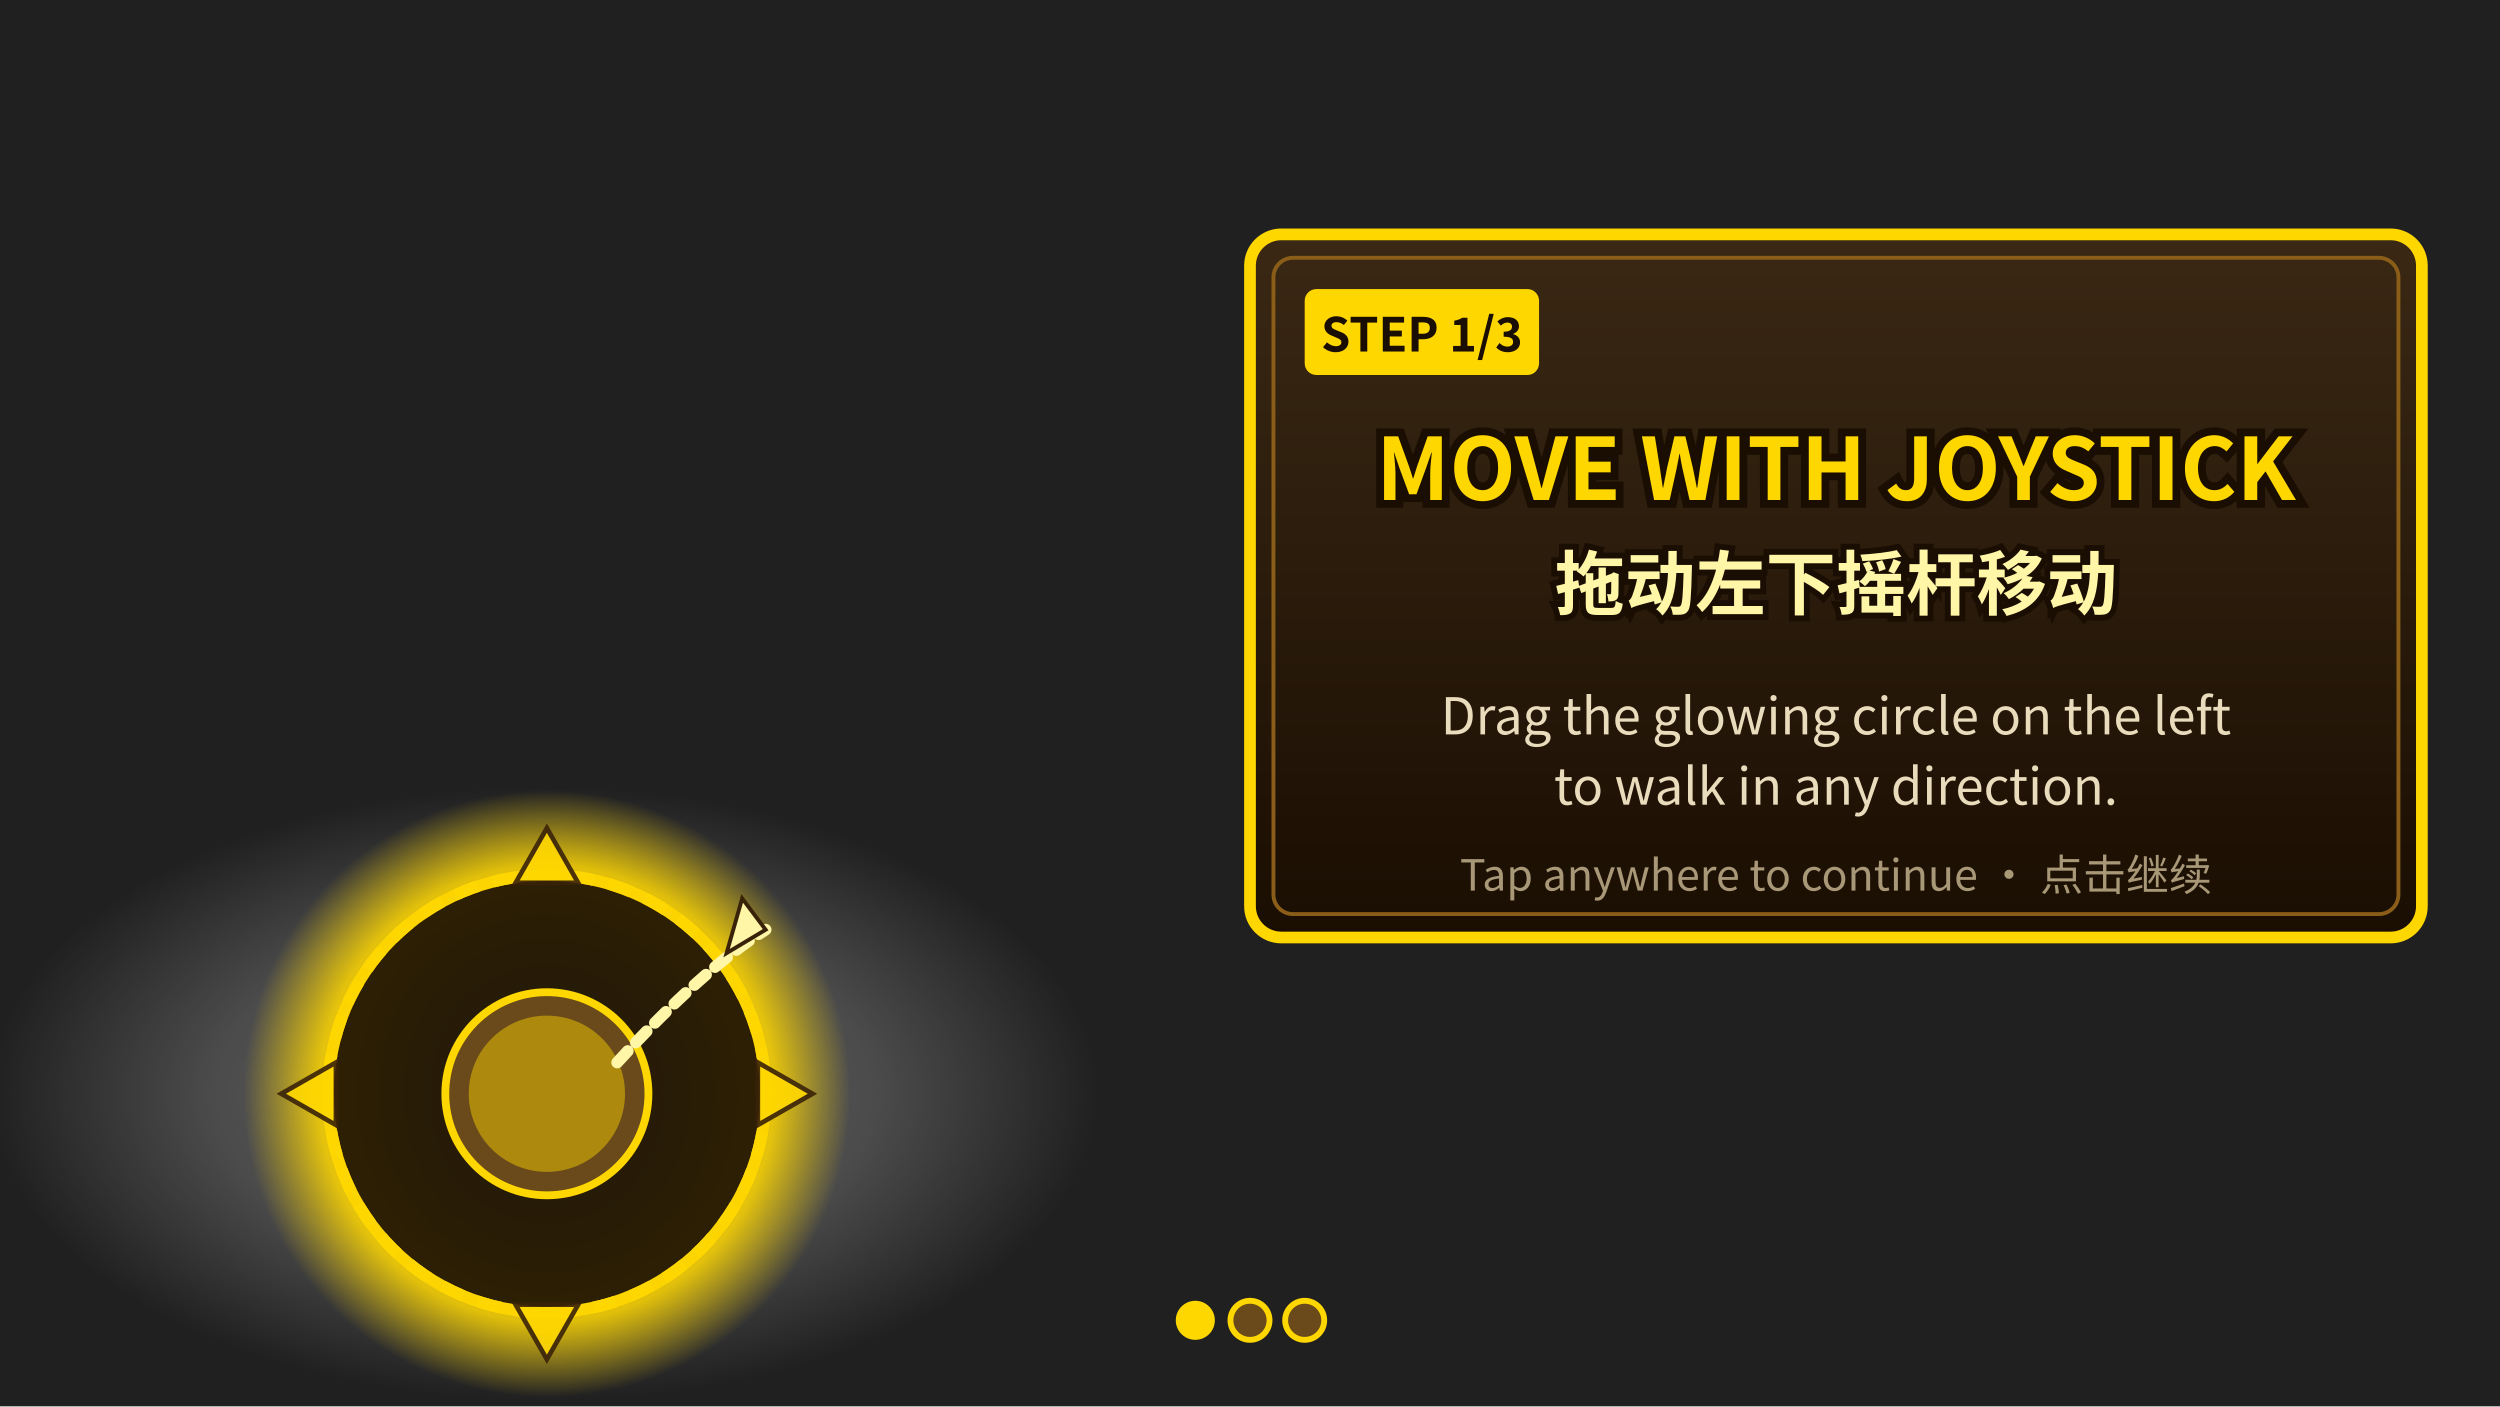
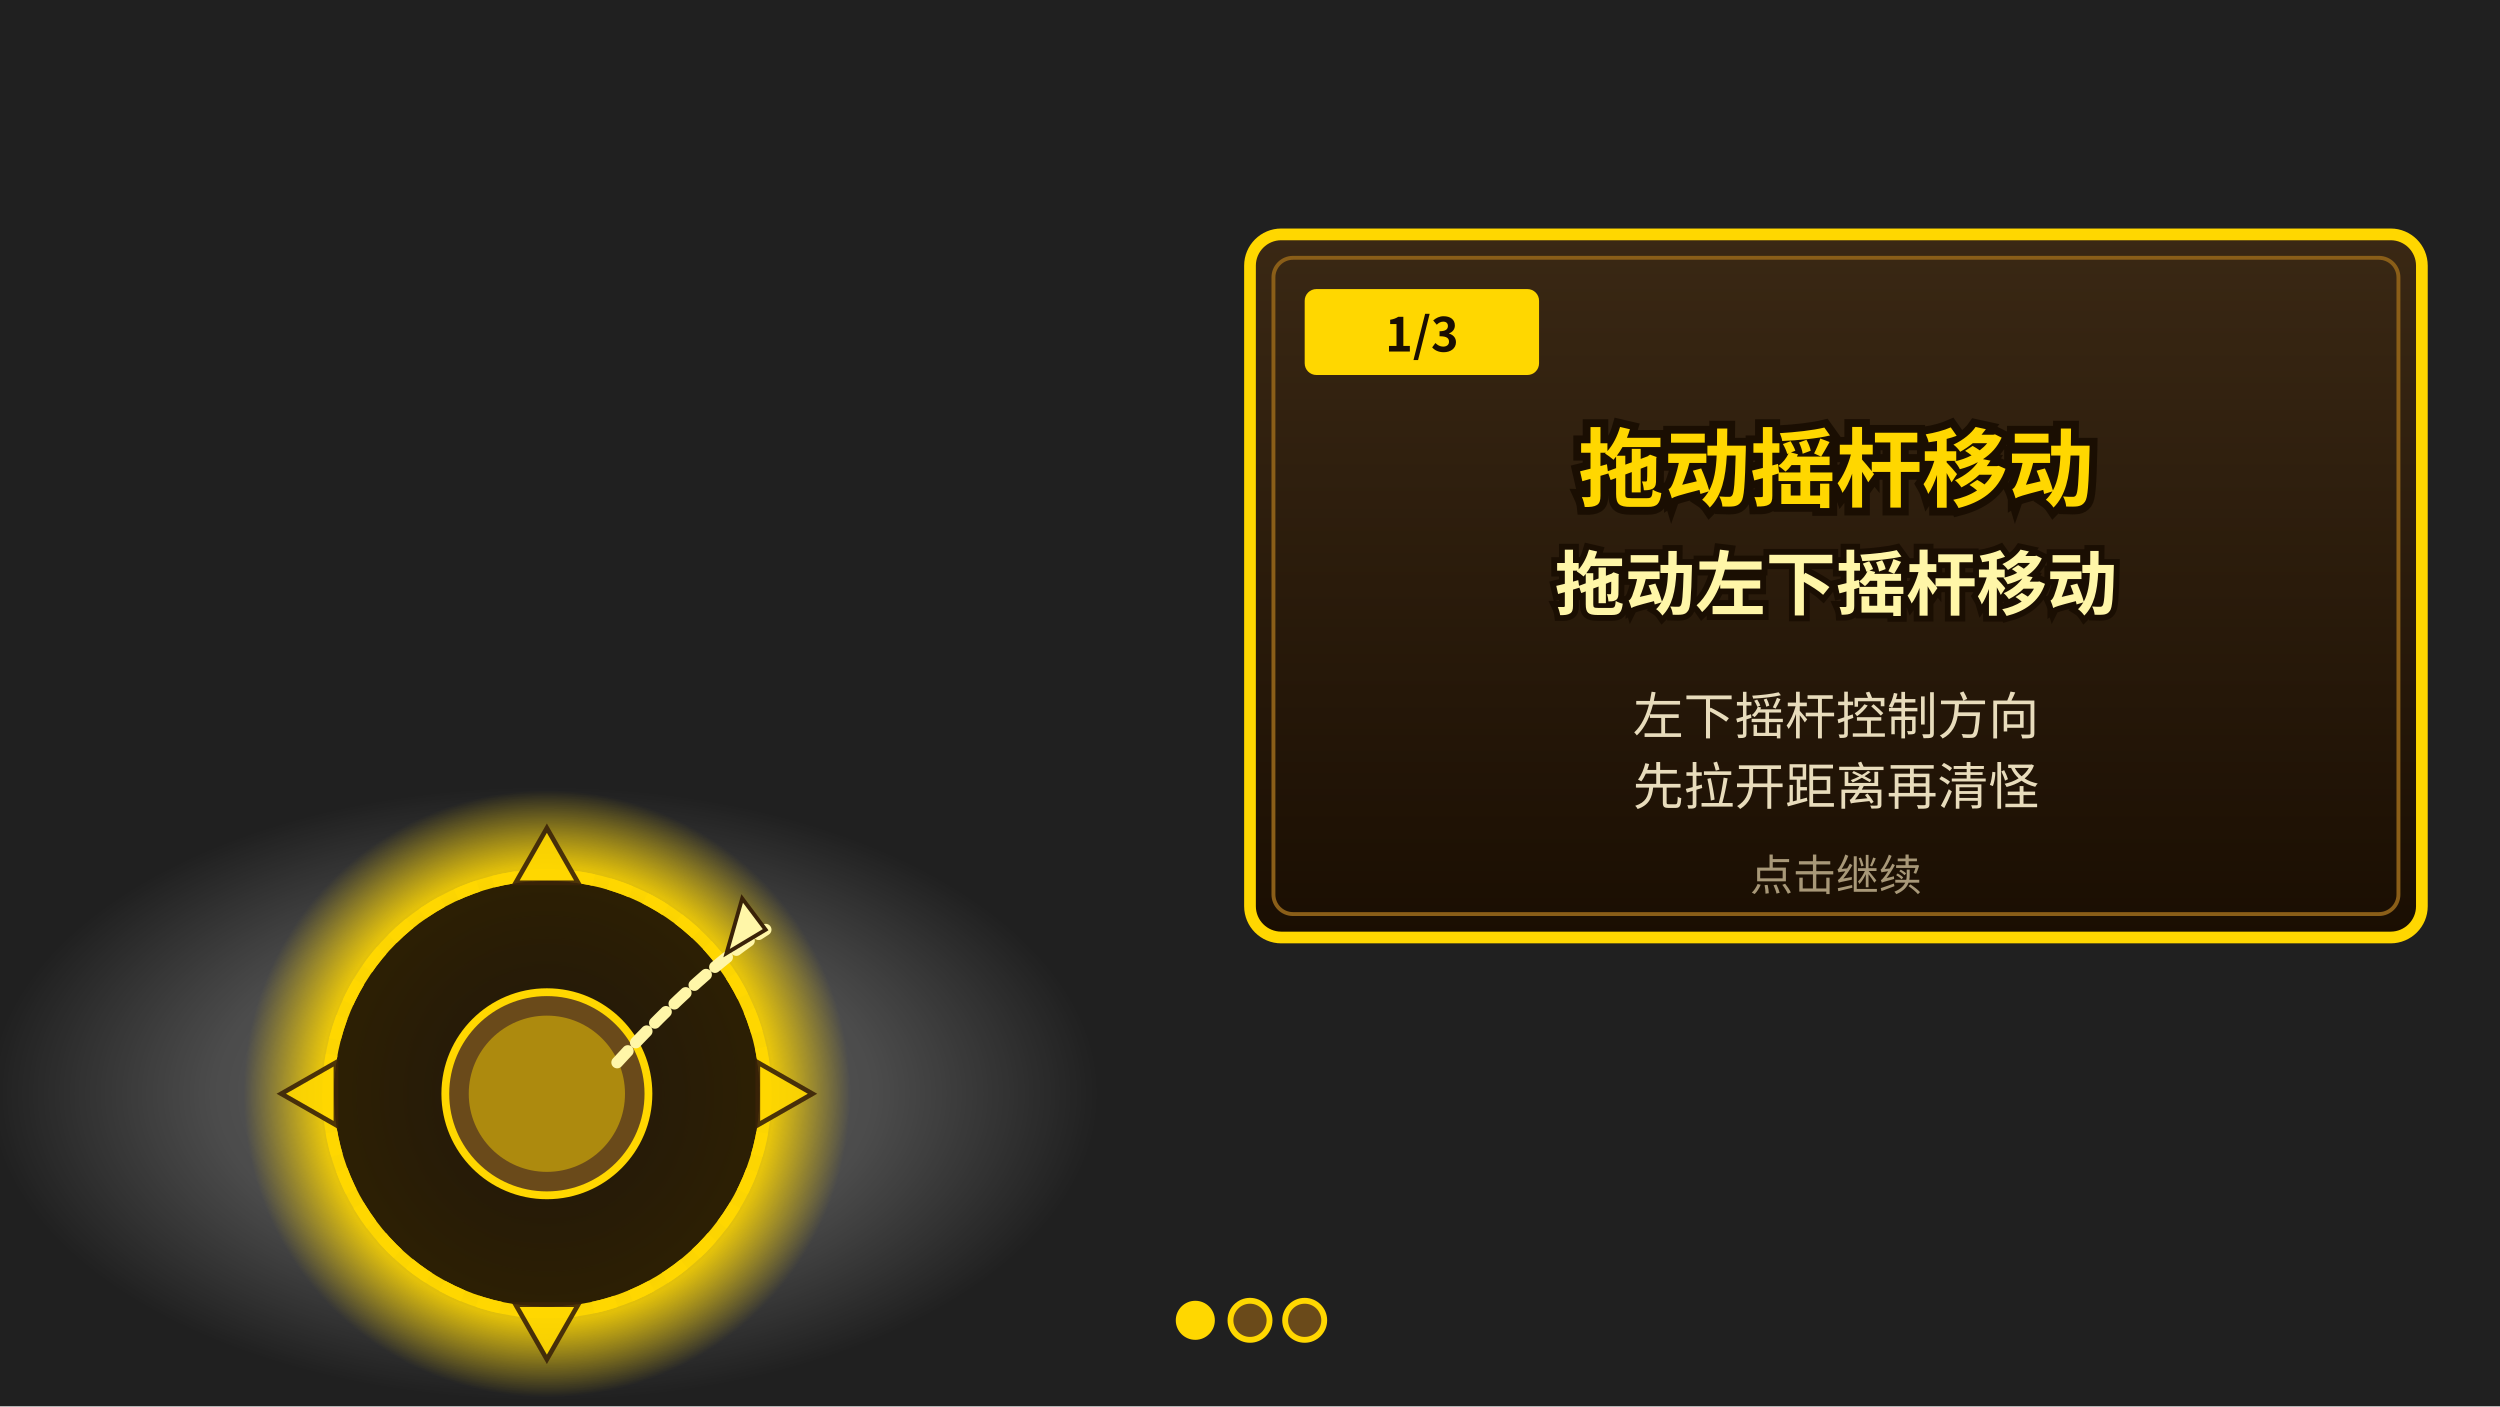
<svg xmlns="http://www.w3.org/2000/svg" width="640" height="360" viewBox="0 0 640 360">
  <defs>
    <radialGradient id="t1Spot" cx="22%" cy="78%" r="22%">
      <stop offset="0%" stop-color="#000" stop-opacity="0" />
      <stop offset="60%" stop-color="#000" stop-opacity="0.3" />
      <stop offset="100%" stop-color="#000" stop-opacity="0.7" />
    </radialGradient>
    <radialGradient id="t1Ring" cx="50%" cy="50%" r="50%">
      <stop offset="0%" stop-color="#ffd700" stop-opacity="0" />
      <stop offset="75%" stop-color="#ffd700" stop-opacity="0.85" />
      <stop offset="100%" stop-color="#ffd700" stop-opacity="0" />
    </radialGradient>
    <linearGradient id="t1Card" x1="0" y1="0" x2="0" y2="1">
      <stop offset="0%" stop-color="#3a2814" />
      <stop offset="100%" stop-color="#1a0e02" />
    </linearGradient>
  </defs>
  <rect width="640" height="360" fill="#000" opacity="0.58" />
  <rect width="640" height="360" fill="url(#t1Spot)" />
  <g transform="translate(140,280)">
    <circle r="78" fill="url(#t1Ring)" />
    <circle r="56" fill="#1a0e02" stroke="#ffd700" stroke-width="3" opacity="0.9" />
    <circle r="56" fill="none" stroke="#ffd700" stroke-width="3" stroke-dasharray="6 4" opacity="0.95" />
    <circle r="26" fill="#6a4a1a" stroke="#ffd700" stroke-width="2" />
    <circle r="20" fill="#ffd700" opacity="0.45" />
    <g fill="#ffd700" opacity="0.9" stroke="#3a2208" stroke-width="1.2">
      <polygon points="0,-68 -8,-54 8,-54" />
      <polygon points="0,68 -8,54 8,54" />
      <polygon points="-68,0 -54,-8 -54,8" />
      <polygon points="68,0 54,-8 54,8" />
    </g>
    <path d="M18 -8 Q40 -32 56 -42" fill="none" stroke="#fff6a8" stroke-width="3" stroke-linecap="round" stroke-dasharray="4 3" />
    <polygon points="56,-42 46,-36 50,-50" fill="#fff6a8" stroke="#3a2208" stroke-width="1" />
  </g>
  <g transform="translate(320,60)">
    <rect width="300" height="180" rx="8" fill="url(#t1Card)" stroke="#ffd700" stroke-width="3" />
    <rect x="6" y="6" width="288" height="168" rx="5" fill="none" stroke="#8a5e18" stroke-width="1" />
    <rect x="14" y="14" width="60" height="22" rx="3" fill="#ffd700" />
-     <text x="44" y="30" font-family="&quot;PingFang SC&quot;,&quot;Noto Sans CJK SC&quot;,Arial,system-ui,sans-serif" font-size="12" font-weight="bold" fill="#1a0e02" text-anchor="middle">STEP 1/3</text>
-     <text x="150" y="68" font-family="&quot;PingFang SC&quot;,&quot;Noto Sans CJK SC&quot;,Arial,system-ui,sans-serif" font-size="22" font-weight="900" fill="#ffd700" text-anchor="middle" style="paint-order:stroke;stroke:#1a0e02;stroke-width:4px;">MOVE WITH JOYSTICK</text>
+     <text x="44" y="30" font-family="&quot;PingFang SC&quot;,&quot;Noto Sans CJK SC&quot;,Arial,system-ui,sans-serif" font-size="12" font-weight="bold" fill="#1a0e02" text-anchor="middle">1/3</text>
+     <text x="150" y="68" font-family="&quot;PingFang SC&quot;,&quot;Noto Sans CJK SC&quot;,Arial,system-ui,sans-serif" font-size="22" font-weight="900" fill="#ffd700" text-anchor="middle" style="paint-order:stroke;stroke:#1a0e02;stroke-width:4px;">拖动摇杆移动</text>
    <text x="150" y="96" font-family="&quot;PingFang SC&quot;,&quot;Noto Sans CJK SC&quot;,Arial,system-ui,sans-serif" font-size="18" font-weight="bold" fill="#fff6a8" text-anchor="middle" style="paint-order:stroke;stroke:#1a0e02;stroke-width:3px;">拖动左下摇杆移动</text>
-     <text x="150" y="128" font-family="&quot;PingFang SC&quot;,&quot;Noto Sans CJK SC&quot;,Arial,system-ui,sans-serif" font-size="13" fill="#e8dcbc" text-anchor="middle">Drag the glowing circle on the left</text>
-     <text x="150" y="146" font-family="&quot;PingFang SC&quot;,&quot;Noto Sans CJK SC&quot;,Arial,system-ui,sans-serif" font-size="13" fill="#e8dcbc" text-anchor="middle">to walk in any direction.</text>
-     <text x="150" y="168" font-family="&quot;PingFang SC&quot;,&quot;Noto Sans CJK SC&quot;,Arial,system-ui,sans-serif" font-size="11" fill="#a89878" text-anchor="middle">Tap anywhere to continue · 点击继续</text>
+     <text x="150" y="128" font-family="&quot;PingFang SC&quot;,&quot;Noto Sans CJK SC&quot;,Arial,system-ui,sans-serif" font-size="13" fill="#e8dcbc" text-anchor="middle">左下摇杆控制方向</text>
+     <text x="150" y="146" font-family="&quot;PingFang SC&quot;,&quot;Noto Sans CJK SC&quot;,Arial,system-ui,sans-serif" font-size="13" fill="#e8dcbc" text-anchor="middle">先拉开距离再清怪</text>
+     <text x="150" y="168" font-family="&quot;PingFang SC&quot;,&quot;Noto Sans CJK SC&quot;,Arial,system-ui,sans-serif" font-size="11" fill="#a89878" text-anchor="middle">点击继续</text>
  </g>
  <g transform="translate(320,338)">
    <circle cx="-14" cy="0" r="5" fill="#ffd700" />
    <circle cx="0" cy="0" r="5" fill="#6a4a1a" stroke="#ffd700" stroke-width="1.5" />
    <circle cx="14" cy="0" r="5" fill="#6a4a1a" stroke="#ffd700" stroke-width="1.5" />
  </g>
</svg>
